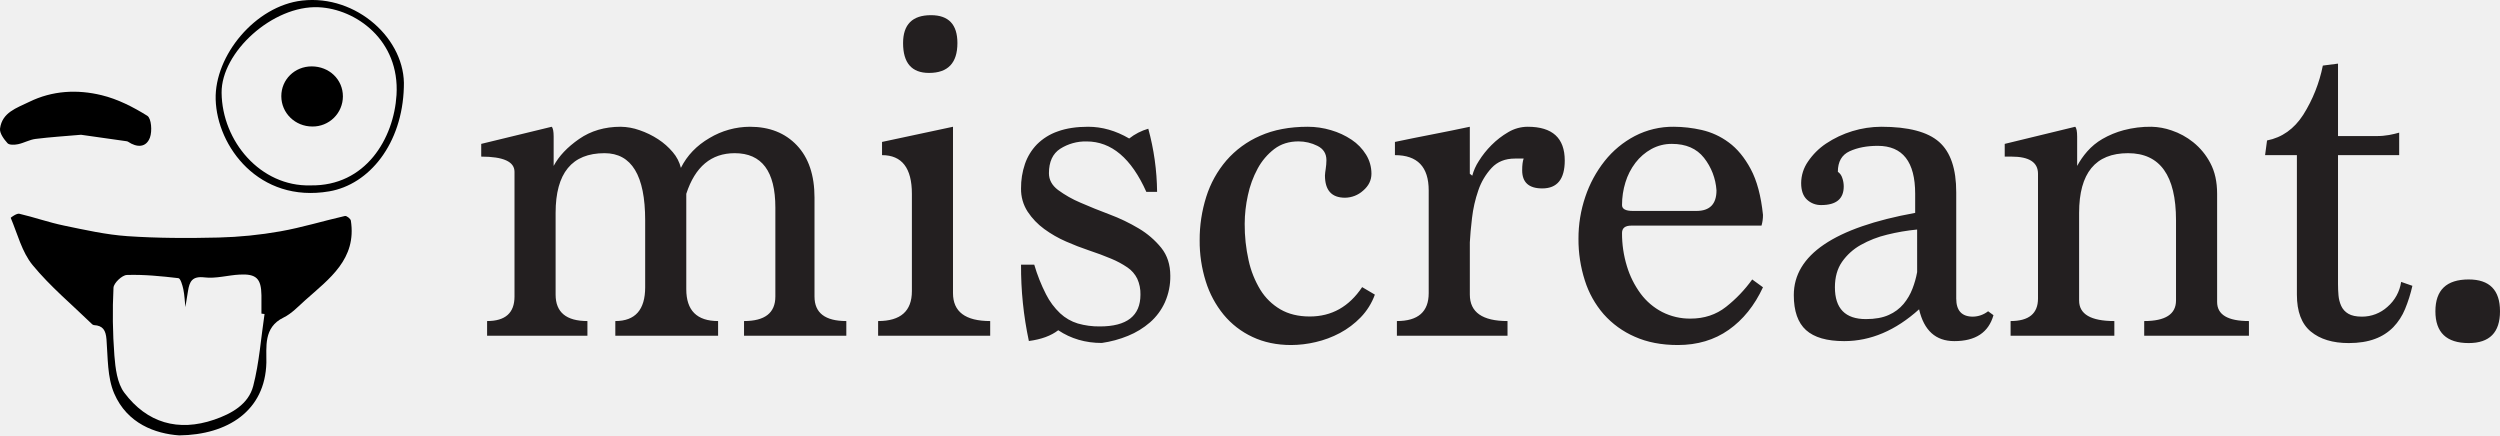
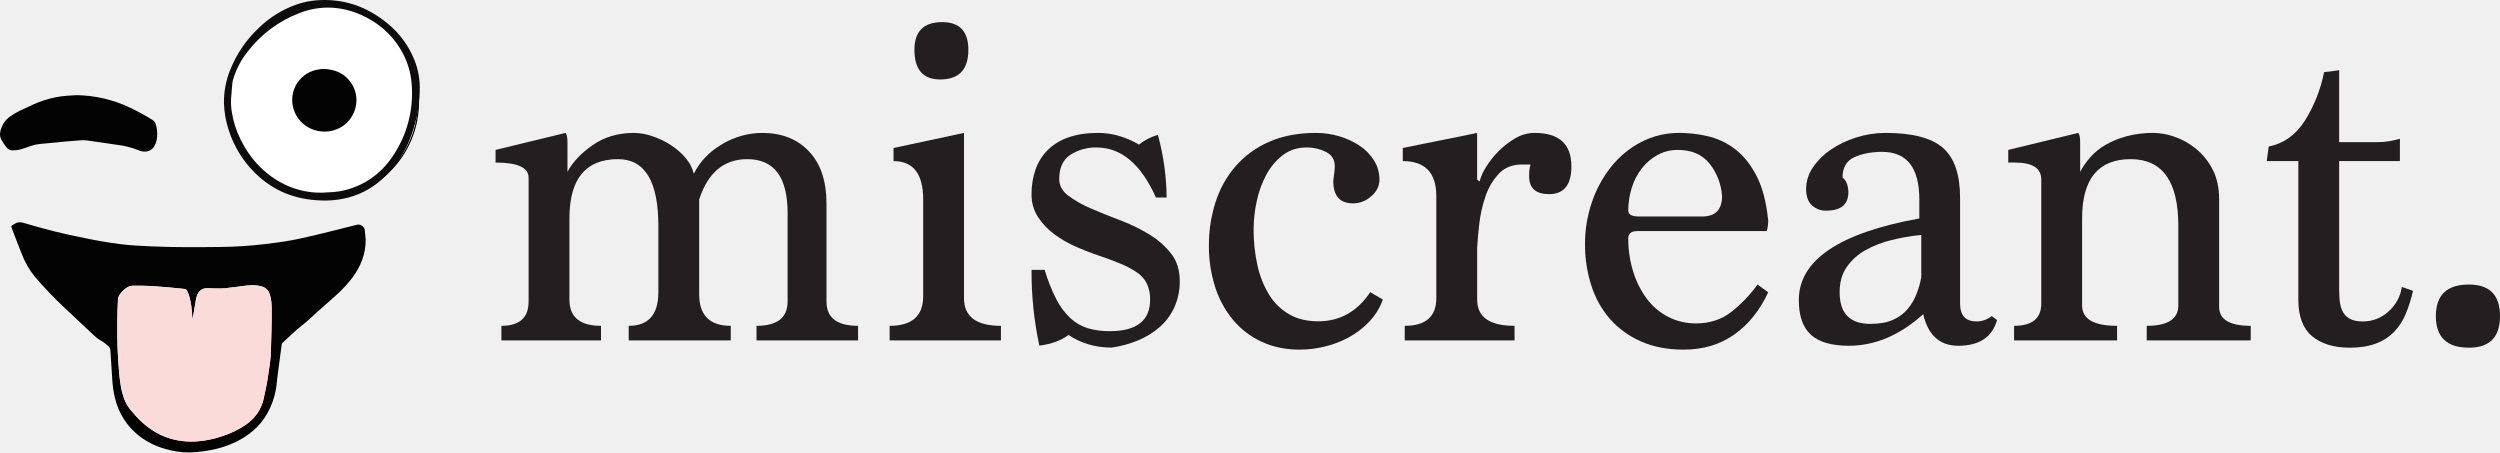
- <svg xmlns="http://www.w3.org/2000/svg" viewBox="0 0 2043.29 355.85">
+ <svg xmlns="http://www.w3.org/2000/svg" viewBox="0 0 2057.91 372.45">
  <defs>
-     <style>
-       .a{fill:#231f20;}
-     </style>
+     <style>.a{fill:#231f20;}.b{fill:#fff;stroke:#010101;stroke-miterlimit:10;}.c{fill:#040303;}.d{fill:#030303;}.e{fill:#0e0c0c;}.f{fill:#fbdada;}</style>
  </defs>
-   <path d="M146.42 355.85c-19.38-1.37-42.4-9.52-53.07-34.23-5.7-13.2-5.15-29.31-6.31-44.19-.58-7.36-2.8-11.34-10.31-11.72a2.91 2.91 0 0 1-1.62-.91c-16.34-15.89-34.07-30.64-48.45-48.14-8.75-10.64-12.35-25.51-17.9-38.63-.07-.18 4.91-3.82 6.95-3.34 12.25 2.86 24.19 7.1 36.48 9.65 17.22 3.57 34.57 7.49 52 8.68 24.73 1.69 49.64 1.72 74.45 1.12a337.17 337.17 0 0 0 50.46-5.06c17.8-3.15 35.19-8.53 52.85-12.56 1.31-.3 4.57 2.25 4.81 3.8 4.88 31.48-17.6 47.49-37.25 65-5.68 5.07-11.13 11-17.8 14.24-16.61 8.06-13.76 24.26-14 36.76-.91 39.37-31.59 59.08-71.29 59.53zm69.8-99.2l-2.54-.32c0-5 .06-10 0-15-.2-13.66-4.19-17.65-17.86-16.91-9.61.52-19.38 3.43-28.71 2.3-10.06-1.22-12.25 3.44-13.45 11.11-.69 4.39-1.43 8.77-2.15 13.15-.52-4.89-.68-9.86-1.69-14.64-.7-3.27-2.3-8.8-4-9-14-1.62-28.12-3.06-42.15-2.6-3.92.13-10.73 6.61-10.91 10.42a439.43 439.43 0 0 0 .73 55.45c.83 10.39 2.25 22.55 8.13 30.37 18.51 24.66 44 32.13 73.51 22 14.11-4.85 28-12.57 31.85-27.57 4.93-19.1 6.31-39.13 9.23-58.76zm-150-146.5c-12.52 1.09-24.88 1.86-37.15 3.39-4.89.61-9.49 3.32-14.37 4.33-2.78.58-7.13.77-8.56-.84-3-3.31-6.6-8.23-6.11-12 1.76-13.22 13.59-16.73 23.71-21.7 19.11-9.39 39.44-10.36 59.35-5.52 13.11 3.18 25.8 9.65 37.31 16.84 3.33 2.08 4.09 12.6 2.14 17.8-3.12 8.36-10.72 8.22-17.89 3.38a3.39 3.39 0 0 0-1.39-.43zm263.85-38.84c-1.27 46.17-28.2 79.48-61 85.09-57.4 9.81-91.77-36.77-92.8-75.15-1-35.78 32.41-76.45 70.67-80.79 44.62-5.06 84.97 31.94 83.13 70.85zm-76.39 80.21c45.29.82 68.22-38.46 70.4-73.87 2.76-44.88-33.26-70.38-63.72-71.74-37.3-1.67-79.58 36.68-79.24 69.95.41 39.61 31.79 76.72 72.56 75.67z" />
-   <path d="M255.31 103.4c-14.09 0-25.4-11-25.39-24.81 0-13.59 10.92-24.3 24.79-24.33 14.38 0 25.57 10.71 25.55 24.53a24.66 24.66 0 0 1-24.95 24.61z" />
-   <path class="a" d="M608.11 274.4v-12q25.59 0 25.6-20v-72.8q0-44.4-33.2-44.4-28.8 0-39.6 33.2v78q0 26 26 26v12h-84v-12q24.39 0 24.4-27.6V180q0-54.8-33.2-54.8-40 0-40 48.8v66.8q0 21.6 26 21.6v12h-82v-12q22.4 0 22.4-20v-102q0-12.39-27.2-12.4v-10.4l57.6-14q1.59 1.6 1.6 8v24q6.39-12 20.8-22t34-10a47.9 47.9 0 0 1 15.4 2.8 67.33 67.33 0 0 1 15.2 7.4 54.54 54.54 0 0 1 12 10.6 31.06 31.06 0 0 1 6.6 12.8q7.59-15.2 23.4-24.4a64.66 64.66 0 0 1 33-9.2q24 0 38.4 15.2t14.4 42.8v80.8q0 20 26 20v12zm109.59 0v-12q27.6 0 27.6-24.4v-79.6q0-31.59-24.4-31.6V116l58-12.4v136q0 22.8 30.4 22.8v12zm41.6-214.8q-21.21 0-21.2-24.4.01-22.8 22.81-22.8 21.6 0 21.6 22.8-.01 24.4-23.2 24.4zm177.61 97.2q-18.4-41.19-48.8-41.2a38.55 38.55 0 0 0-21.6 6q-9.21 6-9.2 20 0 8 7.4 13.64a90.09 90.09 0 0 0 18.4 10.42q11 4.81 23.8 9.62a145.71 145.71 0 0 1 23.8 11.43 68.75 68.75 0 0 1 18.4 15.84q7.4 9.22 7.4 22.86a51.5 51.5 0 0 1-4.4 21.65 48.17 48.17 0 0 1-12.2 16.44 64.52 64.52 0 0 1-18 11 89.53 89.53 0 0 1-21.4 5.81q-20 0-35.6-10.4-8.8 6.8-24 8.8a290.81 290.81 0 0 1-6.4-62.4h10.8a138.05 138.05 0 0 0 9.6 24.2 56.34 56.34 0 0 0 11.6 15.6 37 37 0 0 0 14.4 8.29 62.57 62.57 0 0 0 18 2.4q33.2 0 33.2-26a29.78 29.78 0 0 0-2.6-13 23.94 23.94 0 0 0-8-9.2 73.22 73.22 0 0 0-13.4-7.2q-8-3.39-18.8-7-8.4-2.79-18-7a93.37 93.37 0 0 1-17.8-10.2 54.91 54.91 0 0 1-13.6-14.2 33.74 33.74 0 0 1-5.4-19 60.4 60.4 0 0 1 3.2-20 42.92 42.92 0 0 1 9.8-16 44.58 44.58 0 0 1 17-10.6q10.4-3.8 24.8-3.8 17.19 0 33.6 9.6a45.42 45.42 0 0 1 15.6-8 201.89 201.89 0 0 1 7.2 51.6zm186.79 84a52.42 52.42 0 0 1-11.6 18.6 68.66 68.66 0 0 1-17 12.8 80.72 80.72 0 0 1-19.8 7.4 89 89 0 0 1-20 2.4q-17.61 0-31.6-6.6a67.57 67.57 0 0 1-23.6-18.2 80.81 80.81 0 0 1-14.6-27.2 109.35 109.35 0 0 1-5-33.6 115.65 115.65 0 0 1 5.4-35.6 84.57 84.57 0 0 1 16.4-29.6 77.28 77.28 0 0 1 27.6-20.2q16.59-7.4 39-7.4a66.39 66.39 0 0 1 19 2.8 61 61 0 0 1 16.8 7.8 39.66 39.66 0 0 1 11.8 12.2 29.4 29.4 0 0 1 4.4 15.6q0 8-6.8 13.8a22.35 22.35 0 0 1-14.8 5.8q-16.39 0-16.39-18.2a46.84 46.84 0 0 1 .6-5.24 49.93 49.93 0 0 0 .6-7.27q0-8.06-7.4-11.7a34.59 34.59 0 0 0-15.4-3.63q-11.61 0-19.8 6.22a50.05 50.05 0 0 0-13.6 16 80.26 80.26 0 0 0-8 21.86 109.81 109.81 0 0 0-2.6 23.26 132.24 132.24 0 0 0 3.2 29.89 78.2 78.2 0 0 0 9.6 24.07 47 47 0 0 0 16.4 16q10 5.81 24 5.81 26.79 0 42.8-24zm18 33.6v-12q26 0 26-22.8v-84q0-28.8-27.6-28.8V116q15.2-3.2 30.71-6.2t30.49-6.2V142l2 1.6a41.53 41.53 0 0 1 5.37-12 72 72 0 0 1 10.34-13 66.51 66.51 0 0 1 13.73-10.6 31.18 31.18 0 0 1 15.92-4.4q30.23 0 30.24 27.6 0 22.8-18.4 22.8-16.41 0-16.4-14.8 0-6.39 1.2-9.6h-7.14q-11.89 0-19 7.6a51 51 0 0 0-10.91 18.4 106 106 0 0 0-5.15 22.6q-1.39 11.8-1.78 19.8v42.8q0 21.6 30.8 21.6v12zm299.21-39.6q-10.41 22.41-28 34.8t-41.6 12.4q-20 0-35.2-6.8a72.82 72.82 0 0 1-25.4-18.4 77.39 77.39 0 0 1-15.4-27.6 109.25 109.25 0 0 1-5.2-34 105.62 105.62 0 0 1 5.6-34.4 96.43 96.43 0 0 1 15.8-29.2 77.31 77.31 0 0 1 24.6-20.4 67.52 67.52 0 0 1 32-7.6 105.17 105.17 0 0 1 22.6 2.6 59 59 0 0 1 22.2 10.2q10.4 7.6 18 21.8t10 37.4a30.51 30.51 0 0 1-1.2 8.8h-106.4q-7.6 0-7.6 6a90.61 90.61 0 0 0 4 27.2 73.39 73.39 0 0 0 11.2 22.4 51.32 51.32 0 0 0 17.6 15 49.56 49.56 0 0 0 23.2 5.4q16.8 0 29-9.6a110.19 110.19 0 0 0 21.4-22.4zm-54.4-62.4q16.4 0 16.4-16.8a48 48 0 0 0-10.2-26.6q-9-11.4-26.2-11.4a34.12 34.12 0 0 0-16.8 4.2 41.87 41.87 0 0 0-13 11.2 50.45 50.45 0 0 0-8.2 16 62.2 62.2 0 0 0-2.8 18.6q0 4.8 8.8 4.8zm242.79 85.2q-6 21.21-32 21.2-22.8 0-28.8-26-28.8 26-61.2 26-21.21 0-31.2-9t-10-28.6q0-49.2 99.2-67.2v-15.6q0-39.2-30.59-39.2-13.28 0-22.94 4.4t-9.66 16.8a9.61 9.61 0 0 1 3.6 5 20.89 20.89 0 0 1 1.2 7q0 15.21-18.4 15.2a16.53 16.53 0 0 1-11.6-4.4q-4.8-4.4-4.8-13.6a31.15 31.15 0 0 1 5.62-17.6 54.43 54.43 0 0 1 14.64-14.6 82.1 82.1 0 0 1 45.14-13.8q33.3 0 47.35 12.4t14 41.2V244q0 14.8 13.6 14.8a20.71 20.71 0 0 0 12.45-4.4zm-62.4-70a168.58 168.58 0 0 0-24.55 4.2 84 84 0 0 0-21.53 8.4 46.14 46.14 0 0 0-15.29 13.8q-5.83 8.4-5.83 20.8 0 26 25.35 26 11.27 0 18.71-3.4a33.21 33.21 0 0 0 12.07-9 44.16 44.16 0 0 0 7.24-12.4 73.74 73.74 0 0 0 3.84-13.6zm185.59 86.8v-12q26 0 26-16.8V180q0-54.8-39.2-54.8-40 0-40 48.8v71.6q0 16.8 28.8 16.8v12h-84.8v-12q22.4 0 22.4-18.4V142q0-14-21.6-14h-5.6v-10.4l57.6-14q1.59 1.6 1.6 8v24a64.78 64.78 0 0 1 8.2-11.8 49.8 49.8 0 0 1 12.4-10.2 72 72 0 0 1 17.4-7.2 84.84 84.84 0 0 1 22.8-2.8 53.68 53.68 0 0 1 16.4 3 57.16 57.16 0 0 1 17.6 9.6 53.62 53.62 0 0 1 14 17q5.6 10.41 5.6 25.2v88.4q0 15.6 26 15.6v12zm219.2-40.8a117.71 117.71 0 0 1-6 19 47.2 47.2 0 0 1-9.6 14.8 40.32 40.32 0 0 1-15 9.6q-9 3.39-21.4 3.4-19.6 0-31-9.4t-11.4-30.2v-114h-26l1.6-12q18.39-3.6 29.6-21a118.83 118.83 0 0 0 16-40.2l12.4-1.6v59.2h31.6a54.4 54.4 0 0 0 10.2-.87q4.59-.87 8.2-1.92v18.4h-50V232q0 4.8.4 9.4a26.22 26.22 0 0 0 2.2 8.6 14.1 14.1 0 0 0 5.8 6.4q4 2.4 11.2 2.4a30.85 30.85 0 0 0 20.8-8 33.21 33.21 0 0 0 11.2-20.4zm46 46.8q-27.21 0-27.2-26t27.2-26q25.59 0 25.6 26t-25.6 26z" />
+   <path class="a" d="M689.2,333V321q25.59,0,25.6-20V228.2q0-44.4-33.2-44.4-28.8,0-39.6,33.2v78q0,26,26,26v12H584V321q24.39,0,24.4-27.6V238.6q0-54.79-33.2-54.8-40,0-40,48.8v66.8q0,21.6,26,21.6v12h-82V321q22.4,0,22.4-20V199q0-12.39-27.2-12.4V176.2l57.6-14c1.06,1.07,1.6,3.74,1.6,8v24q6.39-12,20.8-22t34-10a48,48,0,0,1,15.4,2.8,67.55,67.55,0,0,1,15.2,7.4A54.68,54.68,0,0,1,631,183a31.1,31.1,0,0,1,6.6,12.8q7.59-15.2,23.4-24.4a64.68,64.68,0,0,1,33-9.2q24,0,38.4,15.2t14.4,42.8V301q0,20,26,20v12Z" transform="translate(-66.47 -52.79)" />
+   <path class="a" d="M798.79,333V321q27.62,0,27.61-24.4V217q0-31.59-24.4-31.6V174.6l58-12.4v136q0,22.8,30.4,22.8v12ZM840.4,118.2q-21.21,0-21.2-24.4Q819.2,71,842,71q21.6,0,21.59,22.8Q863.59,118.2,840.4,118.2Z" transform="translate(-66.47 -52.79)" />
+   <path class="a" d="M1018,215.4q-18.4-41.19-48.8-41.2a38.56,38.56,0,0,0-21.6,6q-9.21,6-9.2,20,0,8,7.4,13.64a90.33,90.33,0,0,0,18.4,10.43q11,4.8,23.8,9.61a145.8,145.8,0,0,1,23.8,11.44,68.75,68.75,0,0,1,18.4,15.83q7.39,9.23,7.4,22.86a51.51,51.51,0,0,1-4.4,21.65,48.14,48.14,0,0,1-12.2,16.44,64.46,64.46,0,0,1-18,11,89.77,89.77,0,0,1-21.4,5.81q-20,0-35.6-10.4-8.81,6.79-24,8.8a290.74,290.74,0,0,1-6.4-62.4h10.8a137.77,137.77,0,0,0,9.6,24.2,56.2,56.2,0,0,0,11.6,15.6A37,37,0,0,0,962,323a62.55,62.55,0,0,0,18,2.4q33.19,0,33.2-26a29.81,29.81,0,0,0-2.6-13,24,24,0,0,0-8-9.2,73.46,73.46,0,0,0-13.4-7.2q-8-3.39-18.8-7-8.4-2.79-18-7a93.28,93.28,0,0,1-17.8-10.2A54.88,54.88,0,0,1,921,231.6a33.74,33.74,0,0,1-5.4-19,60.35,60.35,0,0,1,3.2-20,42.94,42.94,0,0,1,9.8-16,44.61,44.61,0,0,1,17-10.6q10.39-3.8,24.8-3.8,17.19,0,33.6,9.6a45.43,45.43,0,0,1,15.6-8,201.91,201.91,0,0,1,7.2,51.6Z" transform="translate(-66.47 -52.79)" />
+   <path class="a" d="M1204.79,299.4a52.47,52.47,0,0,1-11.6,18.6,68.72,68.72,0,0,1-17,12.8,80.78,80.78,0,0,1-19.8,7.4,89,89,0,0,1-20,2.4q-17.61,0-31.6-6.6a67.51,67.51,0,0,1-23.6-18.2,80.77,80.77,0,0,1-14.6-27.2,109.29,109.29,0,0,1-5-33.6,115.65,115.65,0,0,1,5.4-35.6,84.54,84.54,0,0,1,16.4-29.6,77.3,77.3,0,0,1,27.6-20.2q16.59-7.4,39-7.4a66.48,66.48,0,0,1,19,2.8,61.15,61.15,0,0,1,16.8,7.8,39.72,39.72,0,0,1,11.8,12.2,29.4,29.4,0,0,1,4.4,15.6q0,8-6.8,13.8a22.35,22.35,0,0,1-14.8,5.8Q1164,220.2,1164,202a47.07,47.07,0,0,1,.6-5.24,49.86,49.86,0,0,0,.6-7.27q0-8.06-7.4-11.7a34.59,34.59,0,0,0-15.4-3.63q-11.61,0-19.8,6.22a50,50,0,0,0-13.6,16,80.2,80.2,0,0,0-8,21.87,109.57,109.57,0,0,0-2.6,23.26,132,132,0,0,0,3.2,29.88,78.11,78.11,0,0,0,9.6,24.07,47.05,47.05,0,0,0,16.4,16q10,5.81,24,5.81,26.79,0,42.8-24Z" transform="translate(-66.47 -52.79)" />
+   <path class="a" d="M1222.79,333V321q26,0,26-22.8v-84q0-28.8-27.6-28.8V174.6q15.19-3.19,30.71-6.2t30.49-6.2v38.4l2,1.6a41.71,41.71,0,0,1,5.37-12,72.29,72.29,0,0,1,10.34-13,66.75,66.75,0,0,1,13.74-10.6,31.16,31.16,0,0,1,15.91-4.4q30.24,0,30.24,27.6,0,22.8-18.4,22.8-16.41,0-16.4-14.8,0-6.39,1.2-9.6h-7.14q-11.88,0-19,7.6a51.16,51.16,0,0,0-10.91,18.4,106.46,106.46,0,0,0-5.15,22.6q-1.38,11.8-1.78,19.8v42.8q0,21.6,30.8,21.6v12Z" transform="translate(-66.47 -52.79)" />
+   <path class="a" d="M1522,293.4q-10.41,22.41-28,34.8t-41.6,12.4q-20,0-35.2-6.8a72.75,72.75,0,0,1-25.4-18.4,77.34,77.34,0,0,1-15.4-27.6,109.2,109.2,0,0,1-5.2-34,105.57,105.57,0,0,1,5.6-34.4,96.45,96.45,0,0,1,15.8-29.2,77.33,77.33,0,0,1,24.6-20.4,67.55,67.55,0,0,1,32-7.6,105.28,105.28,0,0,1,22.6,2.6A59.12,59.12,0,0,1,1494,175q10.4,7.6,18,21.8t10,37.4a30.5,30.5,0,0,1-1.2,8.8h-106.4q-7.61,0-7.6,6a90.56,90.56,0,0,0,4,27.2,73.3,73.3,0,0,0,11.2,22.4,51.31,51.31,0,0,0,17.6,15,49.56,49.56,0,0,0,23.2,5.4q16.8,0,29-9.6a110.21,110.21,0,0,0,21.4-22.4Zm-54.4-62.4q16.4,0,16.4-16.8a48,48,0,0,0-10.2-26.6q-9-11.4-26.2-11.4a34.11,34.11,0,0,0-16.8,4.2,41.88,41.88,0,0,0-13,11.2,50.39,50.39,0,0,0-8.2,16,62.14,62.14,0,0,0-2.8,18.6q0,4.8,8.8,4.8Z" transform="translate(-66.47 -52.79)" />
+   <path class="a" d="M1710.39,316.2q-6,21.21-32,21.2-22.8,0-28.8-26-28.8,26-61.2,26-21.21,0-31.2-9t-10-28.6q0-49.2,99.2-67.2V217q0-39.19-30.6-39.2-13.27,0-22.94,4.4t-9.66,16.8a9.63,9.63,0,0,1,3.6,5,20.9,20.9,0,0,1,1.2,7q0,15.21-18.4,15.2a16.52,16.52,0,0,1-11.6-4.4q-4.8-4.4-4.8-13.6a31.16,31.16,0,0,1,5.62-17.6,54.37,54.37,0,0,1,14.64-14.6,79.81,79.81,0,0,1,20.87-10,79,79,0,0,1,24.27-3.8q33.3,0,47.35,12.4t14,41.2v86.8q0,14.81,13.6,14.8A20.7,20.7,0,0,0,1706,313Zm-62.4-70a168.57,168.57,0,0,0-24.55,4.2,84,84,0,0,0-21.53,8.4,46.19,46.19,0,0,0-15.29,13.8q-5.83,8.4-5.83,20.8,0,26,25.35,26,11.27,0,18.71-3.4a33.19,33.19,0,0,0,12.07-9,44,44,0,0,0,7.24-12.4A73.48,73.48,0,0,0,1648,281Z" transform="translate(-66.47 -52.79)" />
+   <path class="a" d="M1833.58,333V321q26,0,26-16.8V238.6q0-54.79-39.2-54.8-40,0-40,48.8v71.6q0,16.8,28.8,16.8v12h-84.8V321q22.41,0,22.4-18.4v-102q0-14-21.6-14h-5.6V176.2l57.6-14q1.6,1.61,1.6,8v24a65.6,65.6,0,0,1,8.2-11.8,50.22,50.22,0,0,1,12.4-10.2,72.35,72.35,0,0,1,17.4-7.2,85,85,0,0,1,22.8-2.8,53.64,53.64,0,0,1,16.4,3,57,57,0,0,1,17.6,9.6,53.51,53.51,0,0,1,14,17q5.61,10.41,5.6,25.2v88.4q0,15.6,26,15.6v12Z" transform="translate(-66.47 -52.79)" />
+   <path class="a" d="M2052.78,292.2a117.47,117.47,0,0,1-6,19,47.16,47.16,0,0,1-9.6,14.8,40.31,40.31,0,0,1-15,9.6q-9,3.39-21.4,3.4-19.6,0-31-9.4t-11.4-30.2v-114h-26l1.6-12q18.39-3.6,29.6-21a118.86,118.86,0,0,0,16-40.2l12.4-1.6v59.2h31.6a54.22,54.22,0,0,0,10.2-.88c3.06-.58,5.8-1.22,8.2-1.92v18.4h-50V290.6c0,3.2.13,6.34.4,9.4a26.13,26.13,0,0,0,2.2,8.6,14.09,14.09,0,0,0,5.8,6.4q4,2.4,11.2,2.4a30.84,30.84,0,0,0,20.8-8,33.21,33.21,0,0,0,11.2-20.4Z" transform="translate(-66.47 -52.79)" />
+   <path class="a" d="M2098.78,339q-27.21,0-27.2-26t27.2-26q25.59,0,25.6,26T2098.78,339Z" transform="translate(-66.47 -52.79)" />
+   <ellipse class="b" cx="266.24" cy="83.89" rx="78.2" ry="79.45" />
+   <path class="c" d="M367.52,250.33c-.08,11.75-4.17,22-11.17,31.27a103.77,103.77,0,0,1-13.28,14.28c-5.21,4.71-10.5,9.34-15.76,14-4,3.54-7.79,7.35-12,10.58-5.75,4.39-10.74,9.6-16.12,14.37a3.09,3.09,0,0,0-.87,1.8q-1.94,14.34-3.79,28.68c-.05.35-.06.7-.09,1.05a64.47,64.47,0,0,1-5.74,22.42c-5.32,11.69-14,20.23-25.22,26.31A82.57,82.57,0,0,1,238,423.62a108.57,108.57,0,0,1-15.56,1.6,66.64,66.64,0,0,1-20.21-3,60.93,60.93,0,0,1-21.72-11,55.5,55.5,0,0,1-19.4-30.81,85.93,85.93,0,0,1-2.24-15.31c-.43-7.25-.92-14.49-1.38-21.73-.29-4.43-.31-4.5-3.75-7.26a17.58,17.58,0,0,0-3.08-2.27c-3.57-1.74-6.32-4.47-9.15-7.13-7.29-6.84-14.63-13.62-21.87-20.52A313.4,313.4,0,0,1,95,280.36a66.91,66.91,0,0,1-10.49-18.17c-3-7.36-5.7-14.82-8.59-22.22a1.1,1.1,0,0,1,.49-1.58c.54-.34,1.06-.71,1.59-1.07a8.21,8.21,0,0,1,7.37-1.19q12.9,3.81,25.94,7.14c6.62,1.68,13.31,3.08,20,4.49,6.18,1.3,12.38,2.54,18.59,3.64,5.14.91,10.3,1.66,15.47,2.33,8.41,1.1,16.88,1.43,25.35,1.84,19.06.91,38.12.72,57.18.52q9.32-.1,18.63-.71,8.85-.56,17.67-1.62c7.65-.94,15.32-1.88,22.89-3.31,8.41-1.58,16.75-3.62,25.08-5.62,9.4-2.26,18.75-4.7,28.12-7.05a5.4,5.4,0,0,1,6.45,4.24C367.08,244.77,367.25,247.56,367.52,250.33ZM225.19,314.55l-.29,0c-.21-2.12-.43-4.23-.61-6.35a51.39,51.39,0,0,0-2.53-13.12,25.36,25.36,0,0,0-1.52-3.31,2.11,2.11,0,0,0-1.84-1.12c-3.69-.33-7.37-.79-11.07-1.11-5.71-.49-11.43-1-17.15-1.32-4.24-.24-8.48-.27-12.72-.25-2,0-4,0-5.73,1.09a19.69,19.69,0,0,0-6.88,6.54,8,8,0,0,0-1.26,3.54c-.3,6.61-.54,13.24-.59,19.86-.11,13.42.33,26.83,1.56,40.21a113.54,113.54,0,0,0,2.15,15.14c1.41,6.12,3.66,11.86,7.91,16.63,2.47,2.78,4.87,5.64,7.55,8.19,13.3,12.66,29.09,18.36,47.46,16.86a81.81,81.81,0,0,0,19.16-4,75.42,75.42,0,0,0,20-9.57c7.43-5.25,12.55-12.06,14.64-21.08,1.61-6.95,3-13.94,4-21,.88-6,1.92-12,2.05-18.13.25-11.79.81-23.58.6-35.38a49.81,49.81,0,0,0-.26-5.74,34.82,34.82,0,0,0-1.35-6.27,9.43,9.43,0,0,0-6.84-6.35,27.65,27.65,0,0,0-8.44-.9c-2.08.09-4.16.3-6.22.56-5.17.63-10.32,1.46-15.5,1.93-3.28.3-6.61.12-9.92.1-1.68,0-3.36-.29-5-.17a8.28,8.28,0,0,0-7.61,5.44,19.06,19.06,0,0,0-1.14,3.82C226.86,304.37,226,309.46,225.19,314.55Z" transform="translate(-66.47 -52.79)" />
+   <path class="d" d="M129.47,131.12a105.72,105.72,0,0,1,44.18,10.35,191.91,191.91,0,0,1,18.14,9.92,6.44,6.44,0,0,1,2.79,3.43,24,24,0,0,1,1.26,9.09,19.45,19.45,0,0,1-1.28,7.15c-1.41,3.35-3.65,5.77-7.4,6.42a11.7,11.7,0,0,1-6.63-1A68.29,68.29,0,0,0,162.92,172c-6.09-.82-12.15-1.77-18.22-2.65-2.64-.38-5.27-.79-7.92-1.09a20.23,20.23,0,0,0-3.65,0q-6.15.47-12.3,1-8.56.78-17.13,1.63a64.39,64.39,0,0,0-8.11,1,87.84,87.84,0,0,0-8.74,2.79,27,27,0,0,1-9.84,1.9,6.24,6.24,0,0,1-5.24-2.54,43.56,43.56,0,0,1-4.33-6.51,9.68,9.68,0,0,1-.72-6.44,20.46,20.46,0,0,1,8.63-12.82,63.83,63.83,0,0,1,10.35-5.68c5.66-2.64,11.25-5.45,17.24-7.33A82,82,0,0,1,122,131.58C124.49,131.41,127,131.27,129.47,131.12Z" transform="translate(-66.47 -52.79)" />
+   <path class="e" d="M334.76,217.88c-22.15,0-39.44-6.17-54.25-18.91a85.9,85.9,0,0,1-25.92-39.55,76.76,76.76,0,0,1-3.76-21.71A69.73,69.73,0,0,1,256.11,110a95.62,95.62,0,0,1,23.14-34A85.21,85.21,0,0,1,310.6,56.48a65.68,65.68,0,0,1,16.28-3.42c21.93-1.73,41.21,4.88,58.12,18.63a74.33,74.33,0,0,1,22.58,30.46A61.47,61.47,0,0,1,412,127a113.82,113.82,0,0,1-8.73,41.83A86.44,86.44,0,0,1,381,200.29a66.54,66.54,0,0,1-31.6,16A78.77,78.77,0,0,1,334.76,217.88Zm-2.82-6.5c3.13-.18,6.26-.29,9.39-.54a60.29,60.29,0,0,0,16.37-3.76c13.64-5.08,24.29-14,32.26-26a92.13,92.13,0,0,0,15.39-59,64.16,64.16,0,0,0-9.27-28.91c-7.8-12.88-18.8-22.11-32.51-28.19a68.06,68.06,0,0,0-23.83-5.86,64.08,64.08,0,0,0-26.59,4.35,97.2,97.2,0,0,0-43,32.08,66.23,66.23,0,0,0-12.07,23.75,10.86,10.86,0,0,0-.33,1.7c-.33,4-.61,8-1,12a49.2,49.2,0,0,0,.51,11.82,77.32,77.32,0,0,0,7.1,22.48c7.37,15.13,18.07,27.22,32.86,35.47A67.15,67.15,0,0,0,331.94,211.38Z" transform="translate(-66.47 -52.79)" />
+   <path class="f" d="M225.19,314.55c.85-5.09,1.67-10.18,2.57-15.26a19.06,19.06,0,0,1,1.14-3.82,8.28,8.28,0,0,1,7.61-5.44c1.67-.12,3.35.16,5,.17,3.31,0,6.64.2,9.92-.1,5.18-.47,10.33-1.3,15.5-1.93,2.06-.26,4.14-.47,6.22-.56a27.65,27.65,0,0,1,8.44.9,9.43,9.43,0,0,1,6.84,6.35,34.82,34.82,0,0,1,1.35,6.27,49.81,49.81,0,0,1,.26,5.74c.21,11.8-.35,23.59-.6,35.38-.13,6.13-1.17,12.11-2.05,18.13-1,7.06-2.39,14.05-4,21-2.09,9-7.21,15.83-14.64,21.08a75.42,75.42,0,0,1-20,9.57,81.81,81.81,0,0,1-19.16,4c-18.37,1.5-34.16-4.2-47.46-16.86-2.68-2.55-5.08-5.41-7.55-8.19-4.25-4.77-6.5-10.51-7.91-16.63a113.54,113.54,0,0,1-2.15-15.14c-1.23-13.38-1.67-26.79-1.56-40.21.05-6.62.29-13.25.59-19.86a8,8,0,0,1,1.26-3.54,19.69,19.69,0,0,1,6.88-6.54c1.78-1.07,3.78-1.09,5.73-1.09,4.24,0,8.48,0,12.72.25,5.72.32,11.44.83,17.15,1.32,3.7.32,7.38.78,11.07,1.11a2.11,2.11,0,0,1,1.84,1.12,25.36,25.36,0,0,1,1.52,3.31,51.39,51.39,0,0,1,2.53,13.12c.18,2.12.4,4.23.61,6.35Z" transform="translate(-66.47 -52.79)" />
+   <path class="c" d="M332.25,109.5c10.28.27,18,3.78,23.33,11.63,9.79,14.45,2.1,34.58-14.83,39.05-13.28,3.5-26.92-3.08-31.9-15.56a25.37,25.37,0,0,1,17.78-34.28A52.55,52.55,0,0,1,332.25,109.5Z" transform="translate(-66.47 -52.79)" />
</svg>
